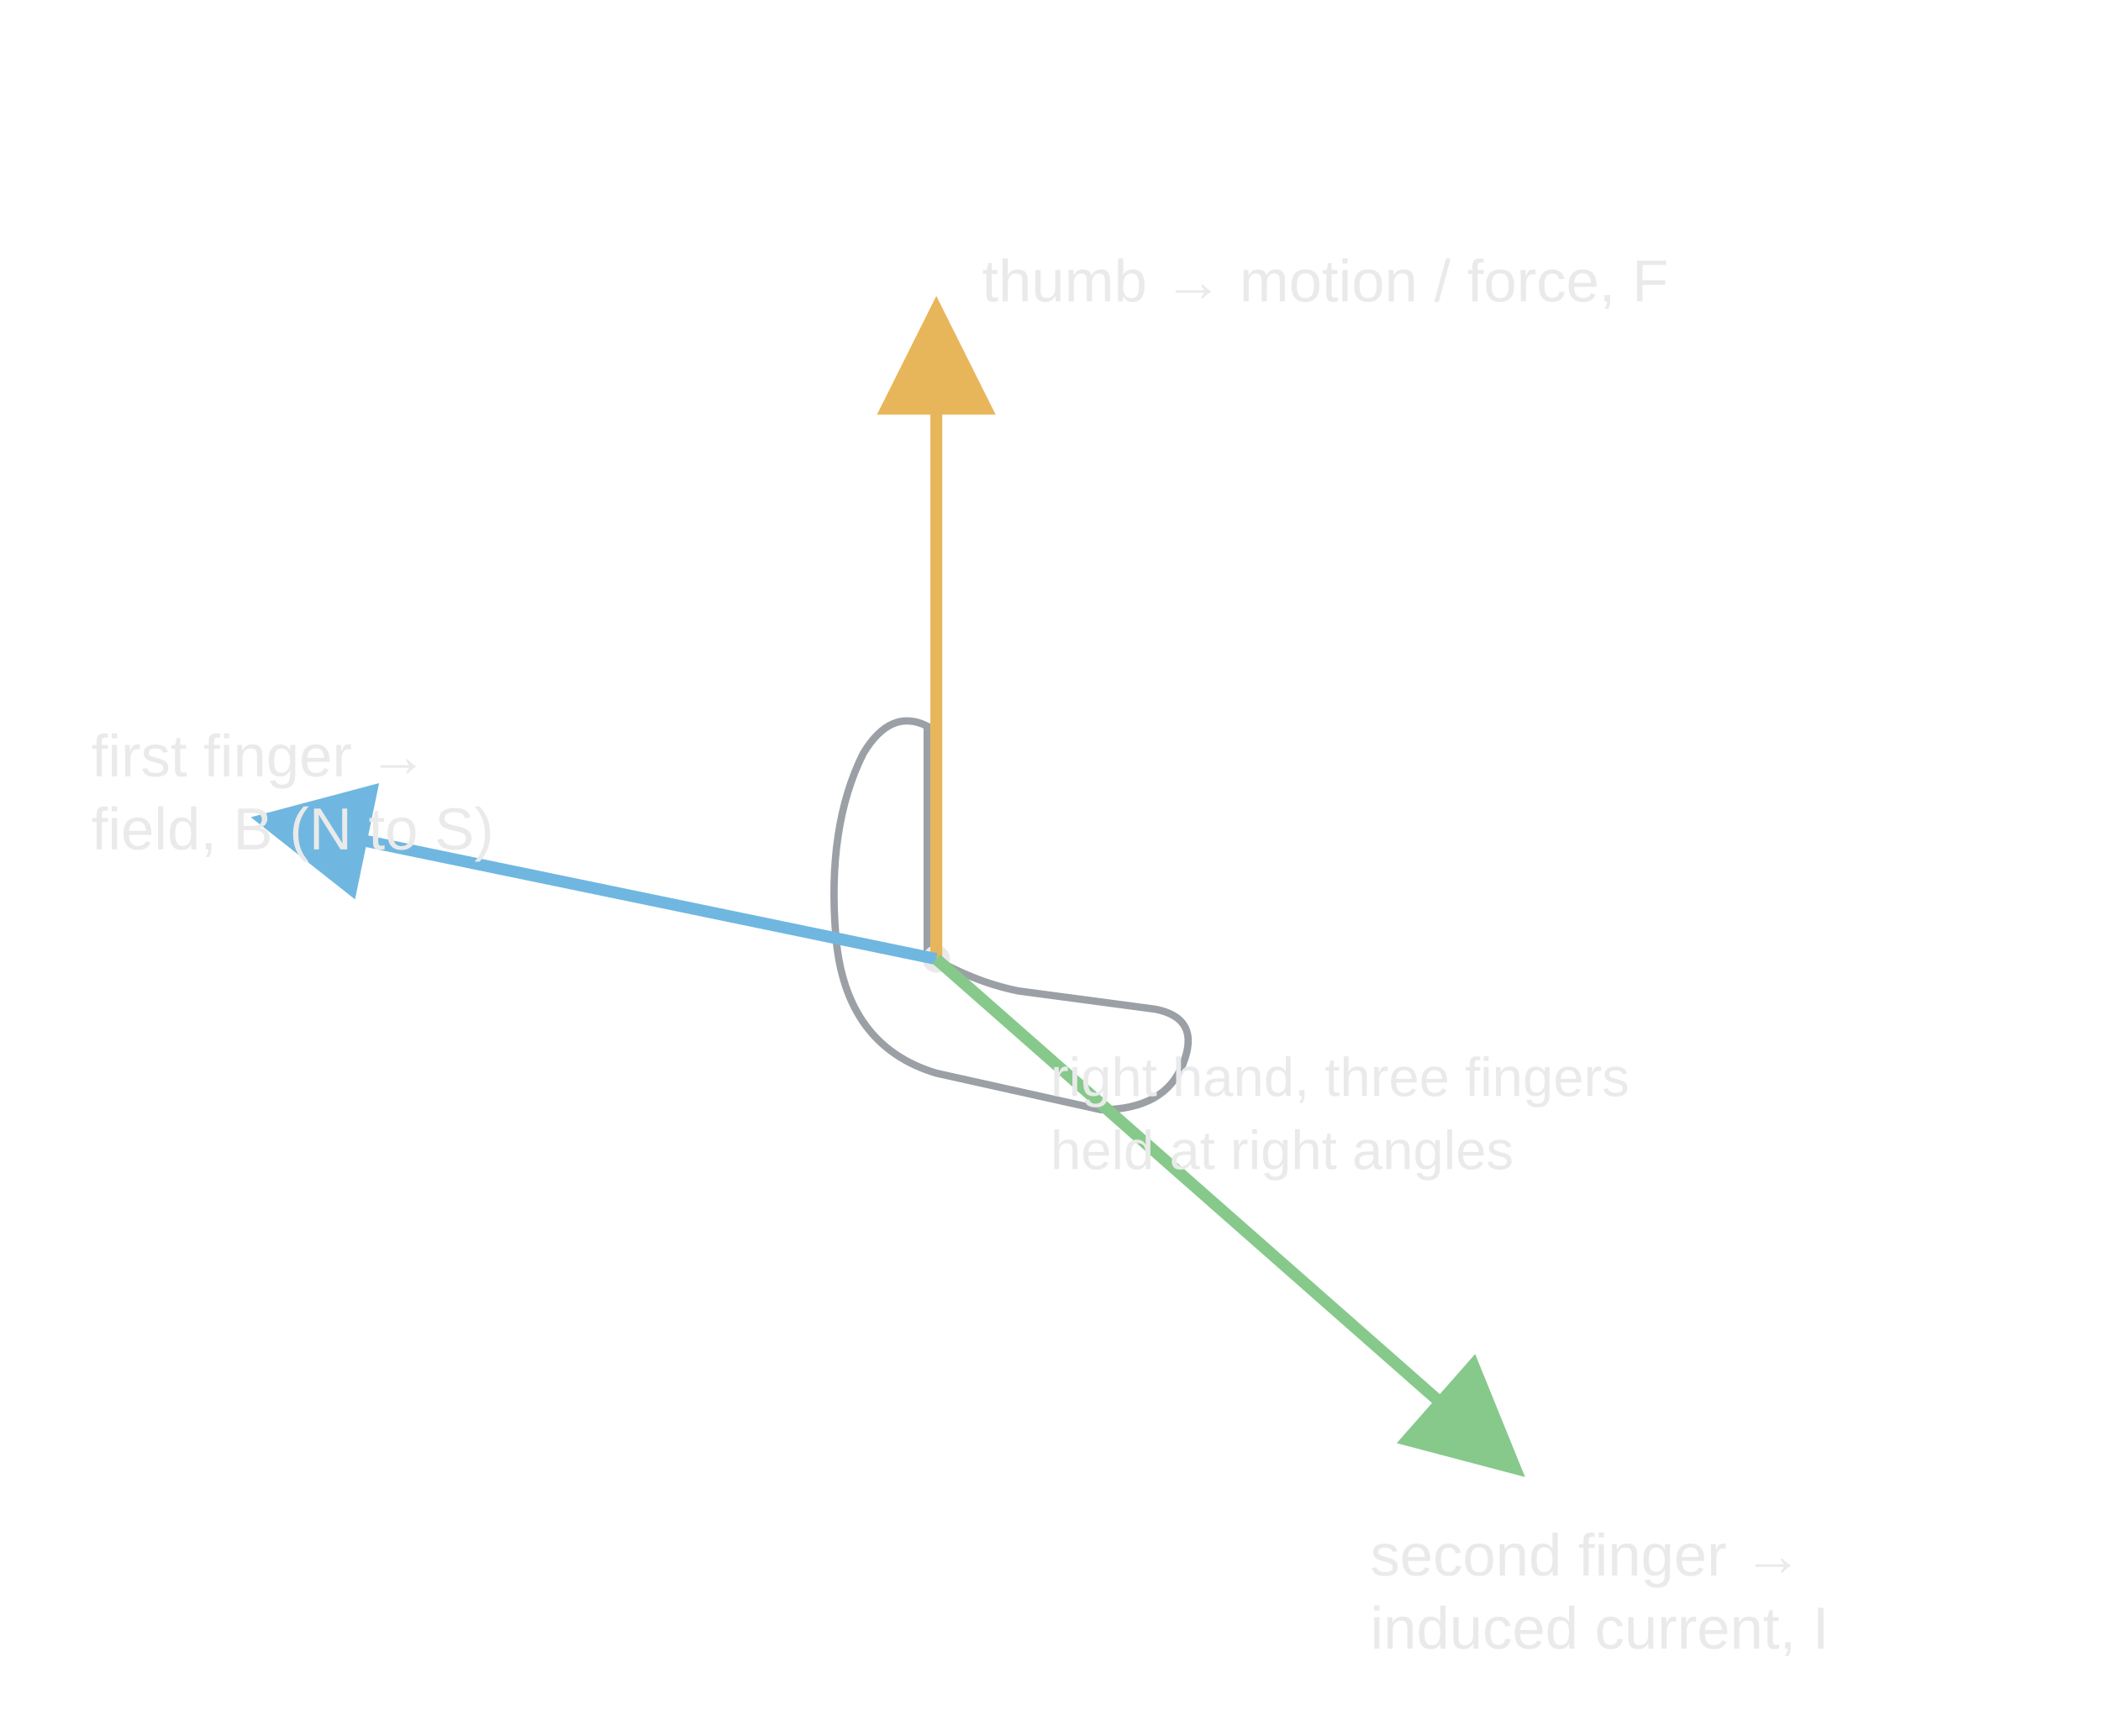
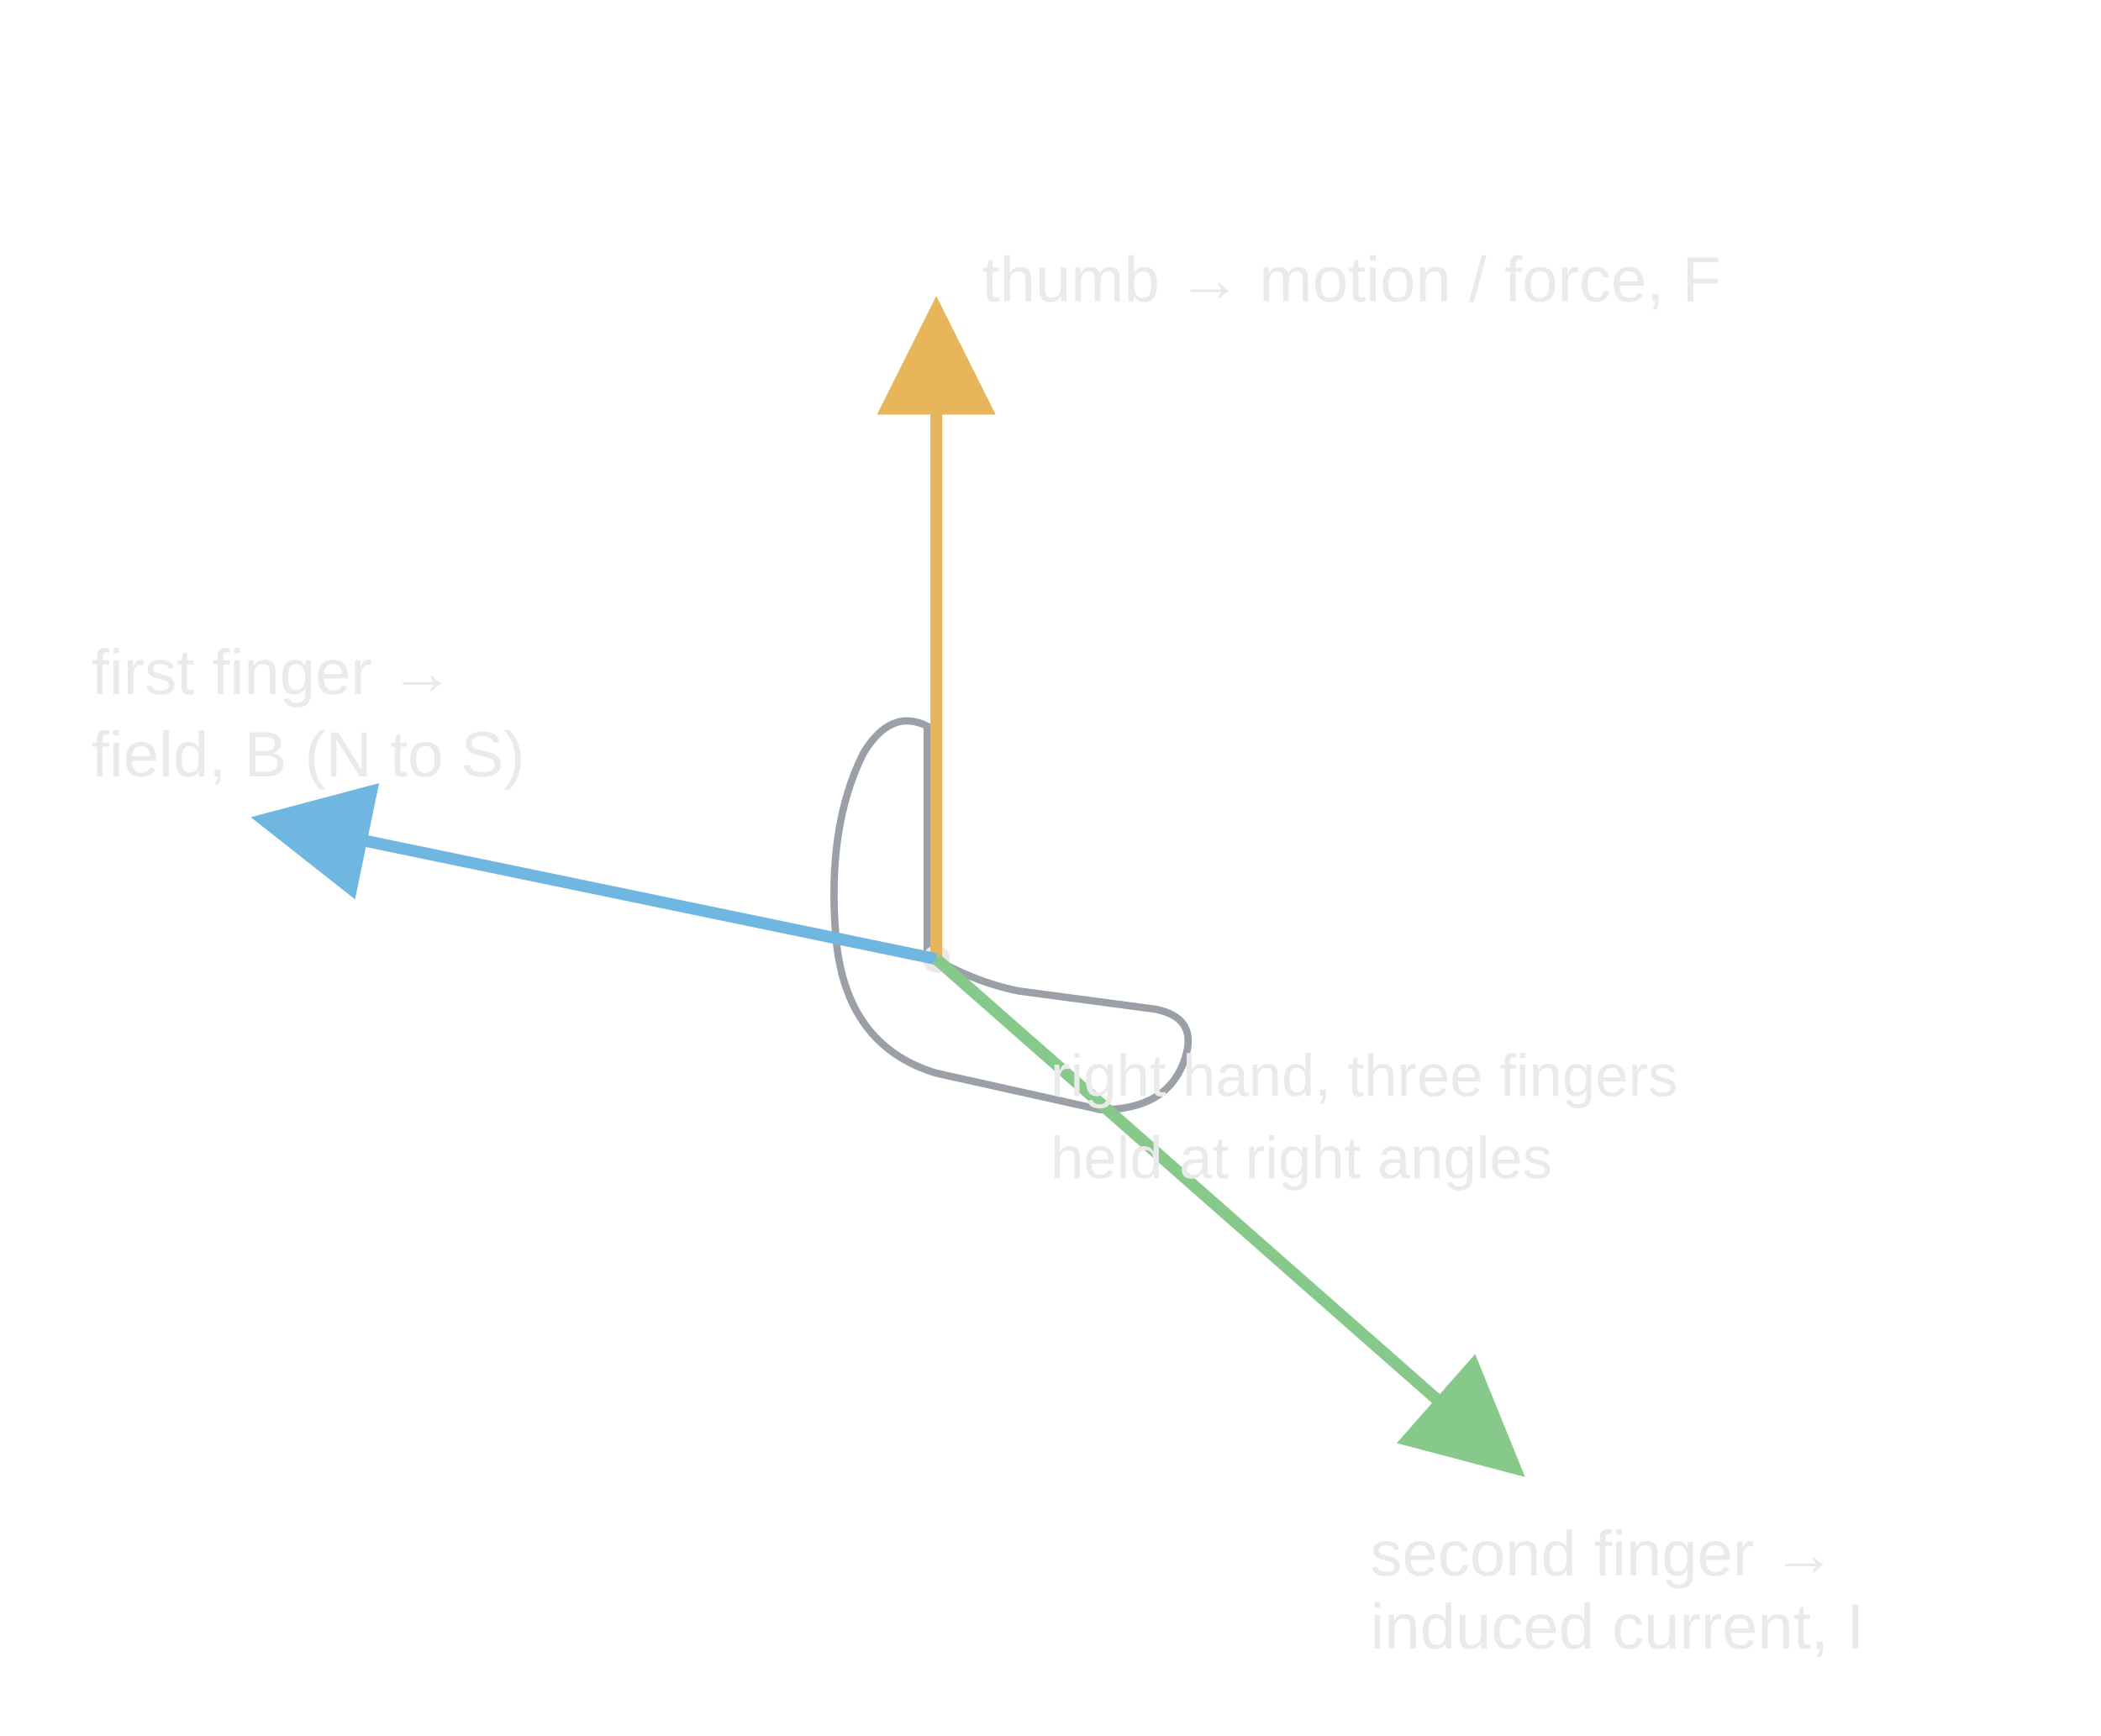
<svg xmlns="http://www.w3.org/2000/svg" viewBox="0 0 460 380" font-family="Segoe UI, Arial, sans-serif">
  <style>
    text { fill:#EAEAEA; }
    .axF { stroke:#E8B65A; stroke-width:2.6; fill:none; marker-end:url(#af); }
    .axB { stroke:#6FB7E0; stroke-width:2.6; fill:none; marker-end:url(#ab); }
    .axI { stroke:#86C98B; stroke-width:2.6; fill:none; marker-end:url(#ai); }
    .hand { fill:none; stroke:#9AA0A6; stroke-width:1.6; }
-     .lbl { font-size:13px; }
+     .lbl { font-size:14px; }
  </style>
  <defs>
    <marker id="af" markerWidth="10" markerHeight="10" refX="8" refY="5" orient="auto">
      <path d="M0,0 L10,5 L0,10 Z" fill="#E8B65A" />
    </marker>
    <marker id="ab" markerWidth="10" markerHeight="10" refX="8" refY="5" orient="auto">
      <path d="M0,0 L10,5 L0,10 Z" fill="#6FB7E0" />
    </marker>
    <marker id="ai" markerWidth="10" markerHeight="10" refX="8" refY="5" orient="auto">
      <path d="M0,0 L10,5 L0,10 Z" fill="#86C98B" />
    </marker>
  </defs>
  <path class="hand" d="M205,235 q-20,-6 -22,-30 q-2,-24 6,-40 q6,-10 14,-6 l0,50 q10,6 20,8 l30,4 q10,2 6,12 q-4,10 -18,10 z" />
  <circle cx="205" cy="210" r="3" fill="#EAEAEA" />
  <line class="axF" x1="205" y1="210" x2="205" y2="70" />
  <text class="lbl" x="215" y="66" fill="#E8B65A">thumb → motion / force, F</text>
  <line class="axB" x1="205" y1="210" x2="60" y2="180" />
-   <text class="lbl" x="20" y="170" fill="#6FB7E0">first finger →</text>
-   <text class="lbl" x="20" y="186" fill="#6FB7E0">field, B (N to S)</text>
+   <text class="lbl" x="20" y="152" fill="#6FB7E0">first finger →</text>
+   <text class="lbl" x="20" y="170" fill="#6FB7E0">field, B (N to S)</text>
  <line class="axI" x1="205" y1="210" x2="330" y2="320" />
  <text class="lbl" x="300" y="345" fill="#86C98B">second finger →</text>
  <text class="lbl" x="300" y="361" fill="#86C98B">induced current, I</text>
-   <text x="230" y="240" font-size="12" fill="#9AA0A6">right hand, three fingers</text>
-   <text x="230" y="256" font-size="12" fill="#9AA0A6">held at right angles</text>
+   <text x="230" y="240" font-size="13" fill="#9AA0A6">right hand, three fingers</text>
+   <text x="230" y="258" font-size="13" fill="#9AA0A6">held at right angles</text>
</svg>
